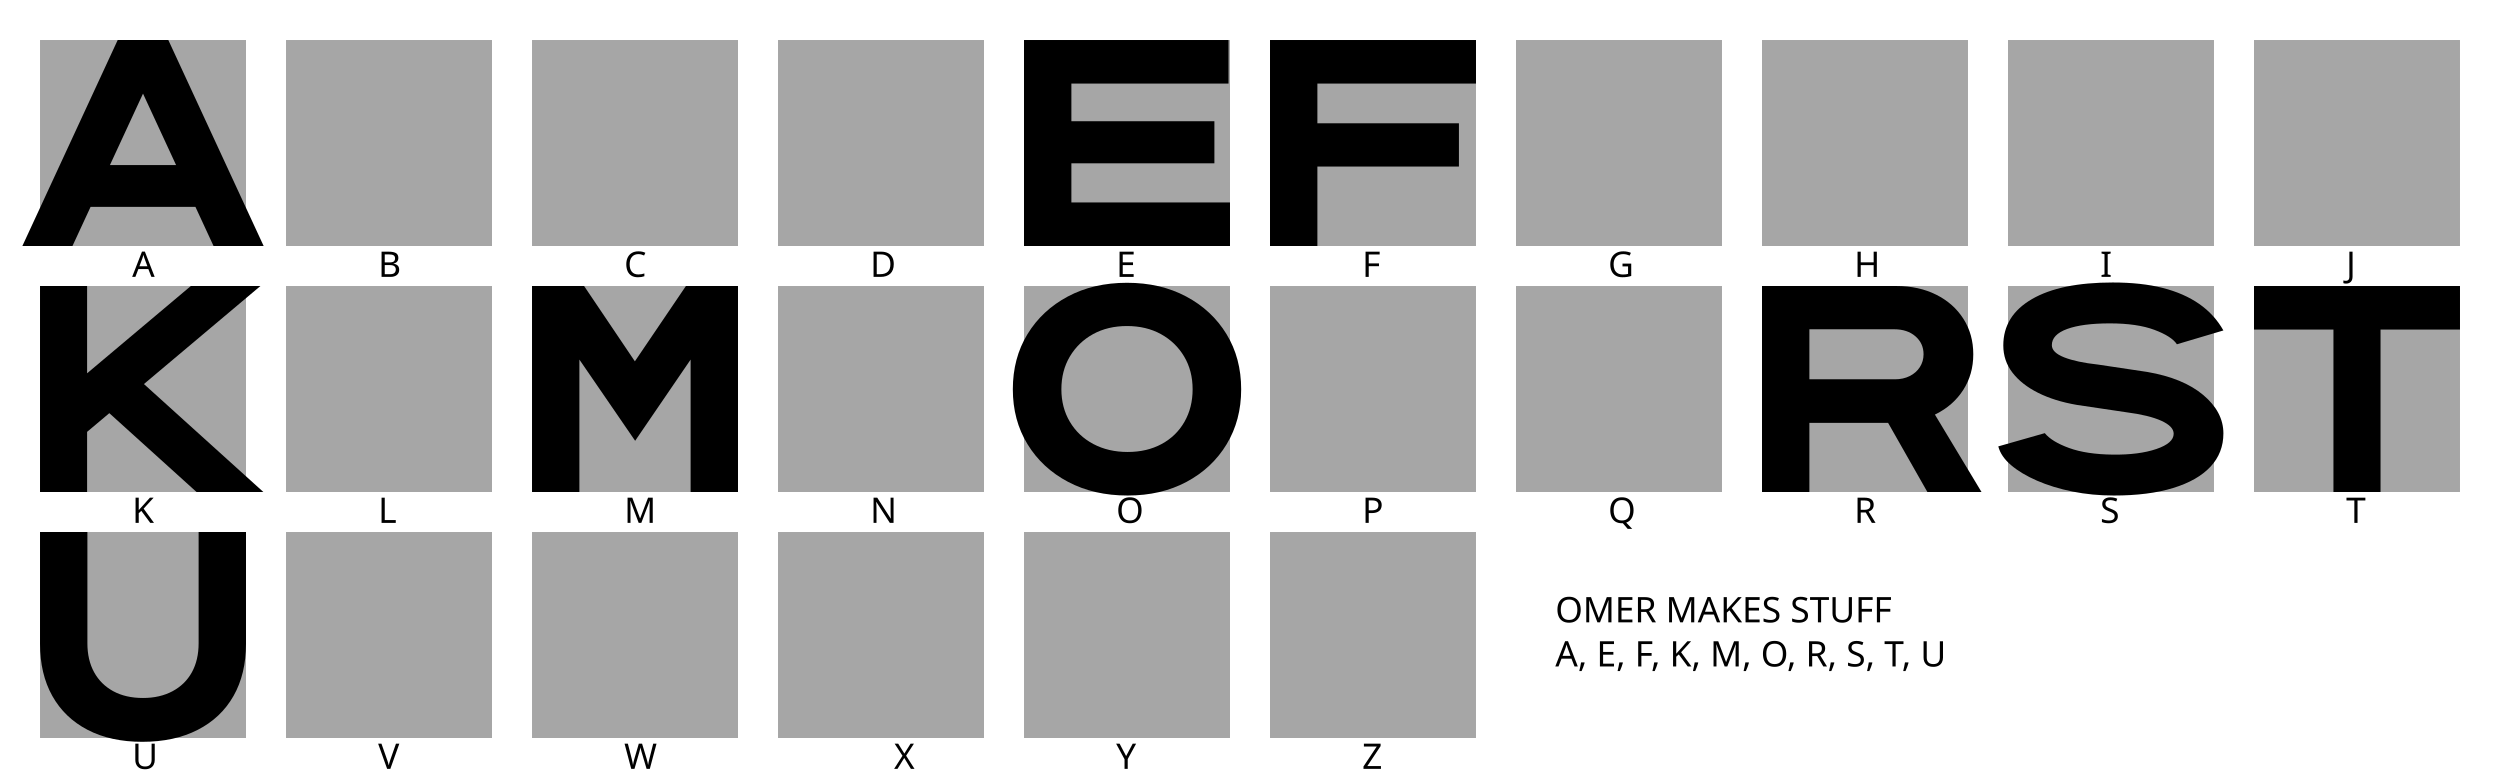
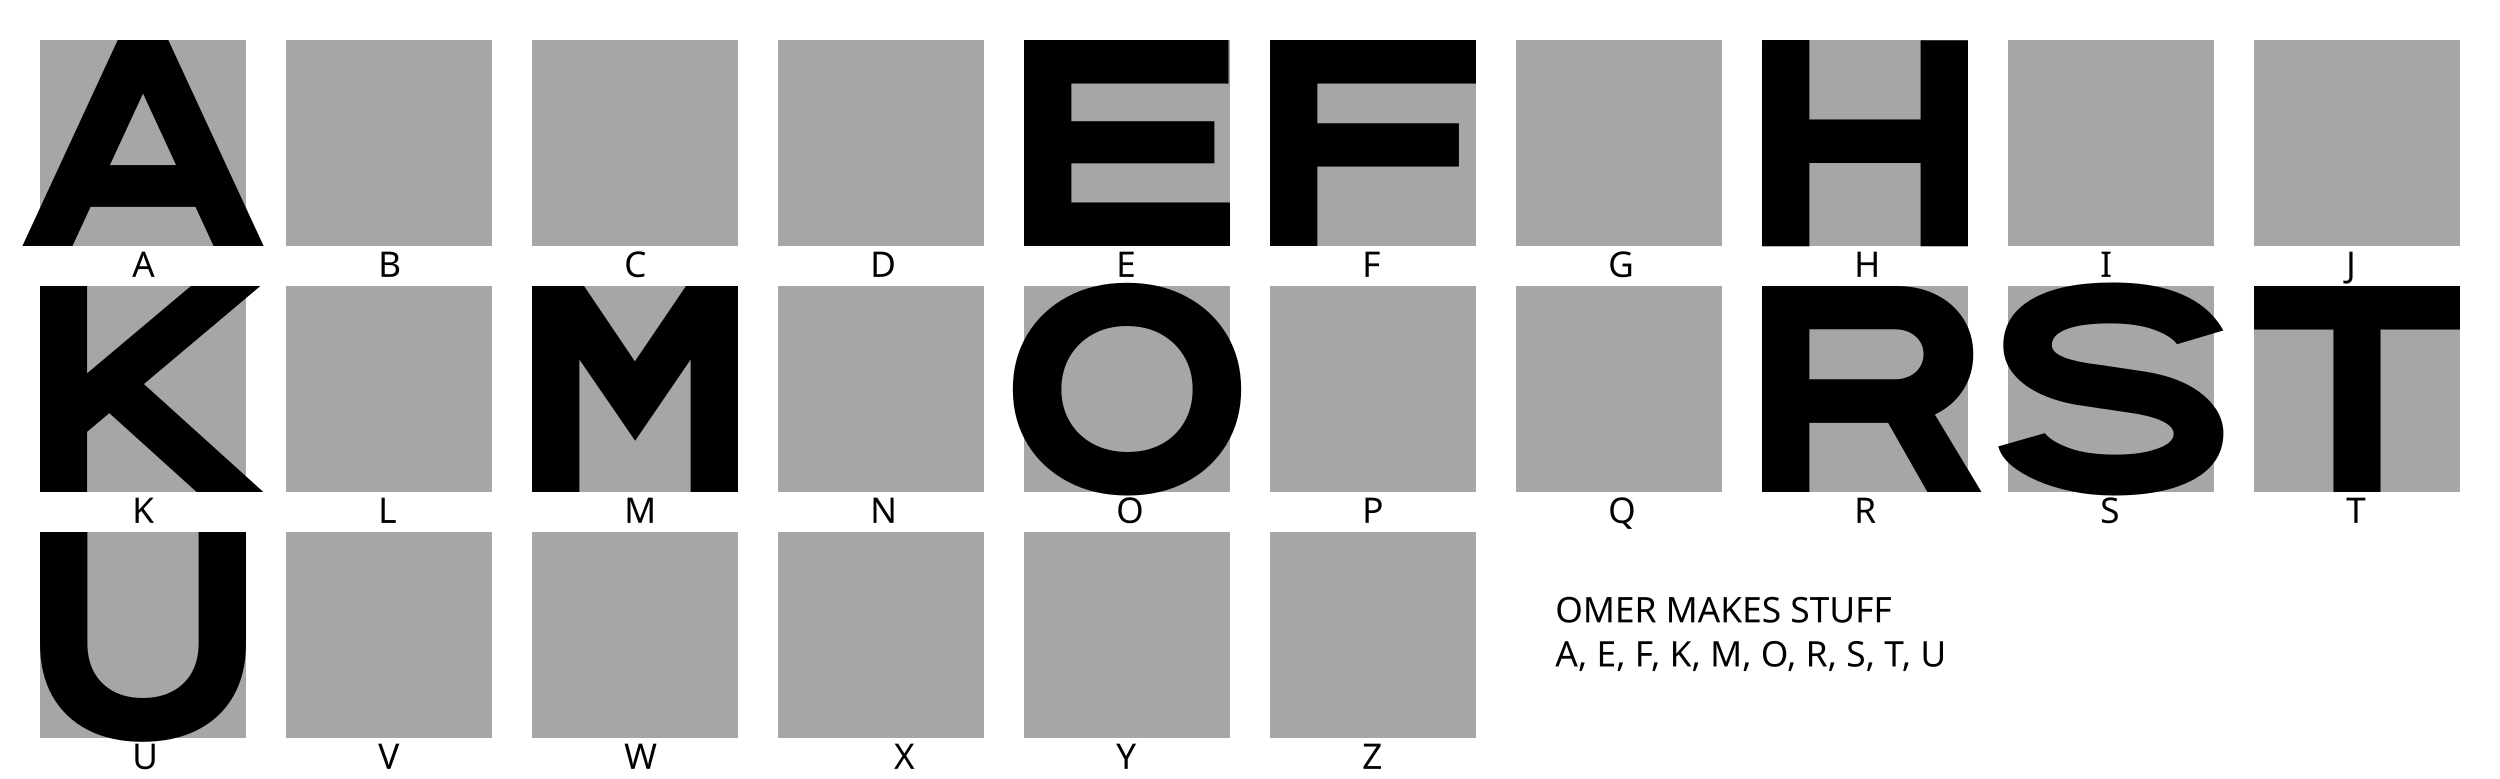
<svg xmlns="http://www.w3.org/2000/svg" width="8496" height="2644" version="1.1" id="svg1">
  <defs id="defs1">
    <path id="prefix__A" d="M5313.999 1849.526h3288.998v709.316H5313.999z" />
    <path id="prefix__i" d="M136 836h700v163H136z" />
    <path id="prefix__j" d="M136 836h700v163H136z" />
    <path id="prefix__k" d="M136 836h700v163H136z" />
    <path id="prefix__l" d="M136 836h700v163H136z" />
    <path id="prefix__m" d="M136 836h700v163H136z" />
    <path id="prefix__n" d="M136 836h700v163H136z" />
    <path id="prefix__o" d="M136 836h700v163H136z" />
    <path id="prefix__p" d="M136 836h700v163H136z" />
    <path id="prefix__g" d="M136 836h700v163H136z" />
    <path id="prefix__h" d="M136 836h700v163H136z" />
    <path id="prefix__q" d="M136 836h700v163H136z" />
    <path id="prefix__r" d="M136 836h700v163H136z" />
    <path id="prefix__s" d="M136 836h700v163H136z" />
    <path id="prefix__t" d="M136 836h700v163H136z" />
    <path id="prefix__u" d="M136 836h700v163H136z" />
    <path id="prefix__v" d="M136 836h700v163H136z" />
    <path id="prefix__w" d="M136 836h700v163H136z" />
    <path id="prefix__x" d="M136 836h700v163H136z" />
    <path id="prefix__y" d="M136 836h700v163H136z" />
    <path id="prefix__z" d="M136 836h700v163H136z" />
    <path id="prefix__a" d="M136 836h700v163H136z" />
    <path id="prefix__b" d="M136 836h700v163H136z" />
    <path id="prefix__c" d="M136 836h700v163H136z" />
    <path id="prefix__d" d="M136 836h700v163H136z" />
    <path id="prefix__e" d="M136 836h700v163H136z" />
    <path id="prefix__f" d="M136 836h700v163H136z" />
  </defs>
  <g id="layer2">
    <g font-weight="400" font-size="120px" font-family="'Fira Code'" letter-spacing="0" stroke-width="0" id="g30">
      <text id="text2" x="4180.001" y="1672">
        <tspan x="4629.078" y="2613" id="tspan2">Z</tspan>
      </text>
      <text id="text3" x="3344.001" y="1672">
        <tspan x="3793.078" y="2613" id="tspan3">Y</tspan>
      </text>
      <text id="text4" x="2589" y="1672">
        <tspan x="3038.077" y="2613" id="tspan4">X</tspan>
      </text>
      <text id="text5" x="1672" y="1672">
        <tspan x="2121.077" y="2613" id="tspan5">W</tspan>
      </text>
      <text id="text6" x="836" y="1672">
        <tspan x="1285.077" y="2613" id="tspan6">V</tspan>
      </text>
      <text id="text7" y="1672">
        <tspan x="449.077" y="2613" id="tspan7">U</tspan>
      </text>
      <text id="text8" x="7524.002" y="836">
        <tspan x="7973.079" y="1777" id="tspan8">T</tspan>
      </text>
      <text id="text9" x="6688.002" y="836">
        <tspan x="7137.079" y="1777" id="tspan9">S</tspan>
      </text>
      <text id="text10" x="5852.002" y="836">
        <tspan x="6301.079" y="1777" id="tspan10">R</tspan>
      </text>
      <text id="text11" x="5016.001" y="836">
        <tspan x="5465.078" y="1777" id="tspan11">Q</tspan>
      </text>
      <text id="text12" x="4180.001" y="836">
        <tspan x="4629.078" y="1777" id="tspan12">P</tspan>
      </text>
      <text id="text13" x="3344.001" y="836">
        <tspan x="3793.078" y="1777" id="tspan13">O</tspan>
      </text>
      <text id="text14" x="2508.001" y="836">
        <tspan x="2957.078" y="1777" id="tspan14">N</tspan>
      </text>
      <text id="text15" x="1672" y="836">
        <tspan x="2121.077" y="1777" id="tspan15">M</tspan>
      </text>
      <text id="text16" x="836" y="836">
        <tspan x="1285.077" y="1777" id="tspan16">L</tspan>
      </text>
      <text id="text17" y="836">
        <tspan x="449.077" y="1777" id="tspan17">K</tspan>
      </text>
      <text id="text18" x="7524.002">
        <tspan x="7973.079" y="941" id="tspan18">J</tspan>
      </text>
      <text id="text19" x="6688.002">
        <tspan x="7137.079" y="941" id="tspan19">I</tspan>
      </text>
      <text id="text20" x="5852.002">
        <tspan x="6301.079" y="941" id="tspan20">H</tspan>
      </text>
      <text id="text21" x="5016.001">
        <tspan x="5465.078" y="941" id="tspan21">G</tspan>
      </text>
      <text id="text22" x="4180.001">
        <tspan x="4629.078" y="941" id="tspan22">F</tspan>
      </text>
      <text id="text23" x="3344.001">
        <tspan x="3793.078" y="941" id="tspan23">E</tspan>
      </text>
      <text id="text24" x="2508.001">
        <tspan x="2957.078" y="941" id="tspan24">D</tspan>
      </text>
      <text id="text25" x="1672">
        <tspan x="2121.077" y="941" id="tspan25">C</tspan>
      </text>
      <text id="text26" x="836">
        <tspan x="1285.077" y="941" id="tspan26">B</tspan>
      </text>
      <text id="text27">
        <tspan x="449.077" y="941" id="tspan27">A</tspan>
      </text>
      <text x="-59.723" id="text30" y="160.475">
        <tspan x="5285.477" y="2115" id="tspan28">OMER MAKES STUFF</tspan>
        <tspan x="5285.477" y="2265" id="tspan30">
          <tspan dx="0 0 0 0 0 0 0 0 0 0 0 0 0 0 0 0 0 0 0 0 0 0 0 0 0 0 0 0 0" id="tspan29">A, E, F, K, M, O, R, S, T, U</tspan>
        </tspan>
      </text>
    </g>
    <g fill-opacity="0.35" id="g2">
      <path d="M 136,136 H 836 V 836 H 136 Z" id="path57" />
      <path d="m 972,136 h 700 V 836 H 972 Z" id="path56" />
      <path d="m 1808,136 h 700 v 700 h -700 z" id="path55" />
      <path d="m 2644,136 h 700 v 700 h -700 z" id="path54" />
      <path d="m 3480,136 h 700 v 700 h -700 z" id="path53" />
      <path d="m 4316,136 h 700 v 700 h -700 z" id="path52" />
      <path d="m 5152,136 h 700 v 700 h -700 z" id="path51" />
      <path d="m 5988,136 h 700 v 700 h -700 z" id="path50" />
      <path d="m 6824,136 h 700 v 700 h -700 z" id="path49" />
      <path d="m 7660,136 h 700 v 700 h -700 z" id="path48" />
      <path d="m 136,972 h 700 v 700 H 136 Z" id="path47" />
      <path d="m 972,972 h 700 v 700 H 972 Z" id="path46" />
      <path d="m 1808,972 h 700 v 700 h -700 z" id="path45" />
      <path d="m 2644,972 h 700 v 700 h -700 z" id="path44" />
      <path d="m 3480,972 h 700 v 700 h -700 z" id="path43" />
      <path d="m 4316,972 h 700 v 700 h -700 z" id="path42" />
      <path d="m 5152,972 h 700 v 700 h -700 z" id="path41" />
      <path d="m 5988,972 h 700 v 700 h -700 z" id="path40" />
      <path d="m 6824,972 h 700 v 700 h -700 z" id="path39" />
      <path d="m 7660,972 h 700 v 700 h -700 z" id="path38" />
      <path d="m 136,1808 h 700 v 700 H 136 Z" id="path37" />
      <path d="m 972,1808 h 700 v 700 H 972 Z" id="path36" />
      <path d="m 1808,1808 h 700 v 700 h -700 z" id="path35" />
      <path d="m 2644,1808 h 700 v 700 h -700 z" id="path34" />
      <path d="m 3480,1808 h 700 v 700 h -700 z" id="path33" />
      <path d="m 4316,1808 h 700 v 700 h -700 z" id="path2" />
    </g>
  </g>
  <g id="layer1">
    <path d="m 836,1808 v 379.723 c 0,68.487 -14.135,127.617 -42.406,177.389 -28.271,49.773 -68.885,88.197 -121.843,115.273 C 618.793,2507.461 556.08,2521 483.611,2521 c -71.672,0 -133.589,-13.539 -185.751,-40.615 -52.162,-27.076 -92.179,-65.501 -120.051,-115.273 C 149.936,2315.34 136,2256.21 136,2187.723 V 1808 h 161 v 377.864 c 0,38.182 7.636,71.114 22.909,98.795 15.273,27.682 36.989,49.159 65.148,64.432 C 413.216,2364.364 446.864,2372 486,2372 c 38.182,0 71.591,-7.636 100.227,-22.909 28.636,-15.273 50.591,-36.75 65.864,-64.432 C 667.364,2256.977 675,2224.046 675,2185.864 V 1808" id="path3" />
    <path d="M 7929.999,1672 V 1120 H 7660 V 972 h 700 v 148 h -270 v 552 z" id="path1" />
    <path d="m 6949,1472 c 15.745,19.333 43.299,36.167 82.662,50.5 39.363,14.333 89.103,21.833 149.221,22.5 58.686,0.667 107.711,-5.667 147.073,-19 39.363,-13.333 59.044,-30.667 59.044,-52 0,-16.667 -13.956,-31.333 -41.868,-44 -27.912,-12.667 -67.632,-22.333 -119.162,-29 l -168.153,-25 c -50.351,-8.667 -94.166,-22.333 -131.445,-41 -37.279,-18.667 -66.328,-41.5 -87.146,-68.5 -20.818,-27 -31.227,-57.833 -31.227,-92.5 0,-67.333 32.438,-119.833 97.313,-157.5 64.875,-37.667 156.378,-56.5 274.509,-56.5 64.875,0 121.52,6.167 169.934,18.5 48.414,12.333 89.808,30.5 124.183,54.5 34.374,24 61.728,54 82.062,90 l -158,47 c -11.806,-18 -37.261,-34.333 -76.367,-49 -39.106,-14.667 -89.648,-22 -151.628,-22 -61.979,0 -110.308,6.333 -144.987,19 -34.679,12.667 -52.018,31 -52.018,55 0,16.667 14.019,30.5 42.057,41.5 28.038,11 66.406,19.167 115.104,24.5 l 167.004,25 c 81.485,14 144.995,40.167 190.531,78.5 45.536,38.333 68.304,81.833 68.304,130.5 0,44 -14.619,81.667 -43.858,113 -29.239,31.333 -71.659,55.5 -127.26,72.5 -55.602,17 -122.707,25.5 -201.316,25.5 -48.891,0 -95.625,-4.5 -140.202,-13.5 -44.577,-9 -84.84,-21.333 -120.79,-37 -35.949,-15.667 -65.428,-33.333 -88.435,-53 -23.008,-19.667 -37.387,-40.833 -43.139,-63.5 z" id="path1-4" />
    <path d="M 5988,1672 V 972 h 457 c 50.667,0 95.667,9.833 135,29.5 39.333,19.667 70.167,47 92.5,82 22.333,35 33.5,75.167 33.5,120.5 0,45.333 -11.333,85.667 -34,121 -22.667,35.333 -53.833,62.833 -93.5,82.5 -39.667,19.667 -85.167,29.5 -136.5,29.5 h -293 v 235 z m 562,0 -158,-278 121,-89 221,367 z m -401,-383 h 291 c 18.667,0 35.333,-3.667 50,-11 14.667,-7.333 26.167,-17.5 34.5,-30.5 8.333,-13 12.5,-27.5 12.5,-43.5 0,-24.667 -9.167,-45 -27.5,-61 -18.333,-16 -42.5,-24 -72.5,-24 h -288 z" id="path1-5" />
    <path id="path4" d="M 3830 961 C 3754.379 961 3687.415 976.5 3629.109 1007.5 C 3570.803 1038.5 3525.041 1081.167 3491.824 1135.5 C 3458.608 1189.833 3442 1252.333 3442 1323 C 3442 1393 3458.608 1455.167 3491.824 1509.5 C 3525.041 1563.833 3570.979 1606.5 3629.639 1637.5 C 3688.298 1668.5 3755.793 1684 3832.121 1684 C 3907.742 1684 3974.528 1668.5 4032.481 1637.5 C 4090.433 1606.5 4135.842 1563.833 4168.705 1509.5 C 4201.568 1455.167 4218 1393 4218 1323 C 4218 1252.333 4201.392 1189.833 4168.176 1135.5 C 4134.959 1081.167 4089.197 1038.5 4030.891 1007.5 C 3972.585 976.5 3905.621 961 3830 961 z M 3830 1108 C 3873.638 1108 3912.099 1117.167 3945.383 1135.5 C 3978.666 1153.833 4004.924 1179.167 4024.154 1211.5 C 4043.385 1243.833 4053 1281 4053 1323 C 4053 1364.333 4043.755 1401.167 4025.264 1433.5 C 4006.773 1465.833 3980.885 1491 3947.602 1509 C 3914.318 1527 3875.857 1536 3832.219 1536 C 3788.58 1536 3749.75 1527 3715.727 1509 C 3681.703 1491 3655.076 1465.833 3635.846 1433.5 C 3616.615 1401.167 3607 1364.333 3607 1323 C 3607 1281 3616.615 1243.833 3635.846 1211.5 C 3655.076 1179.167 3681.334 1153.833 3714.617 1135.5 C 3747.901 1117.167 3786.362 1108 3830 1108 z " />
    <path d="M 1969,1672 H 1808 V 972 h 177 L 2157.536,1228 2331,972 h 177 v 700 H 2347 V 1222 L 2158.466,1498 1969,1222 Z" id="path30" />
    <path id="path60" d="M 885,972 229,1524 V 1324.994 L 648.5,972 Z m 10,700 H 667.91 L 293.9,1333.967 396,1221 Z m -759,0 V 972 h 160 v 700 z" />
+     <path d="M 6527,837 V 137 h 161 v 700 z m -539,0 V 136 h 161 v 701 z m 75,-283 V 406 h 550 v 148 z" id="path1-50" />
    <path d="M 4316,836 V 136 h 700 v 148 h -539 v 135 h 481 v 147 h -481 v 270 z" id="path31" />
    <path d="M 3480,836 V 136 h 695 v 148 h -534 v 128 h 486 v 143 h -486 v 133 h 539 v 148 z" id="path32" />
    <path id="path17" d="M 572,136 896,836 H 725.705 l -324,-700 z m -1.705,0 -324,700 H 76 L 400,136 Z M 256,703 V 561 h 461 v 142 z" />
  </g>
</svg>
